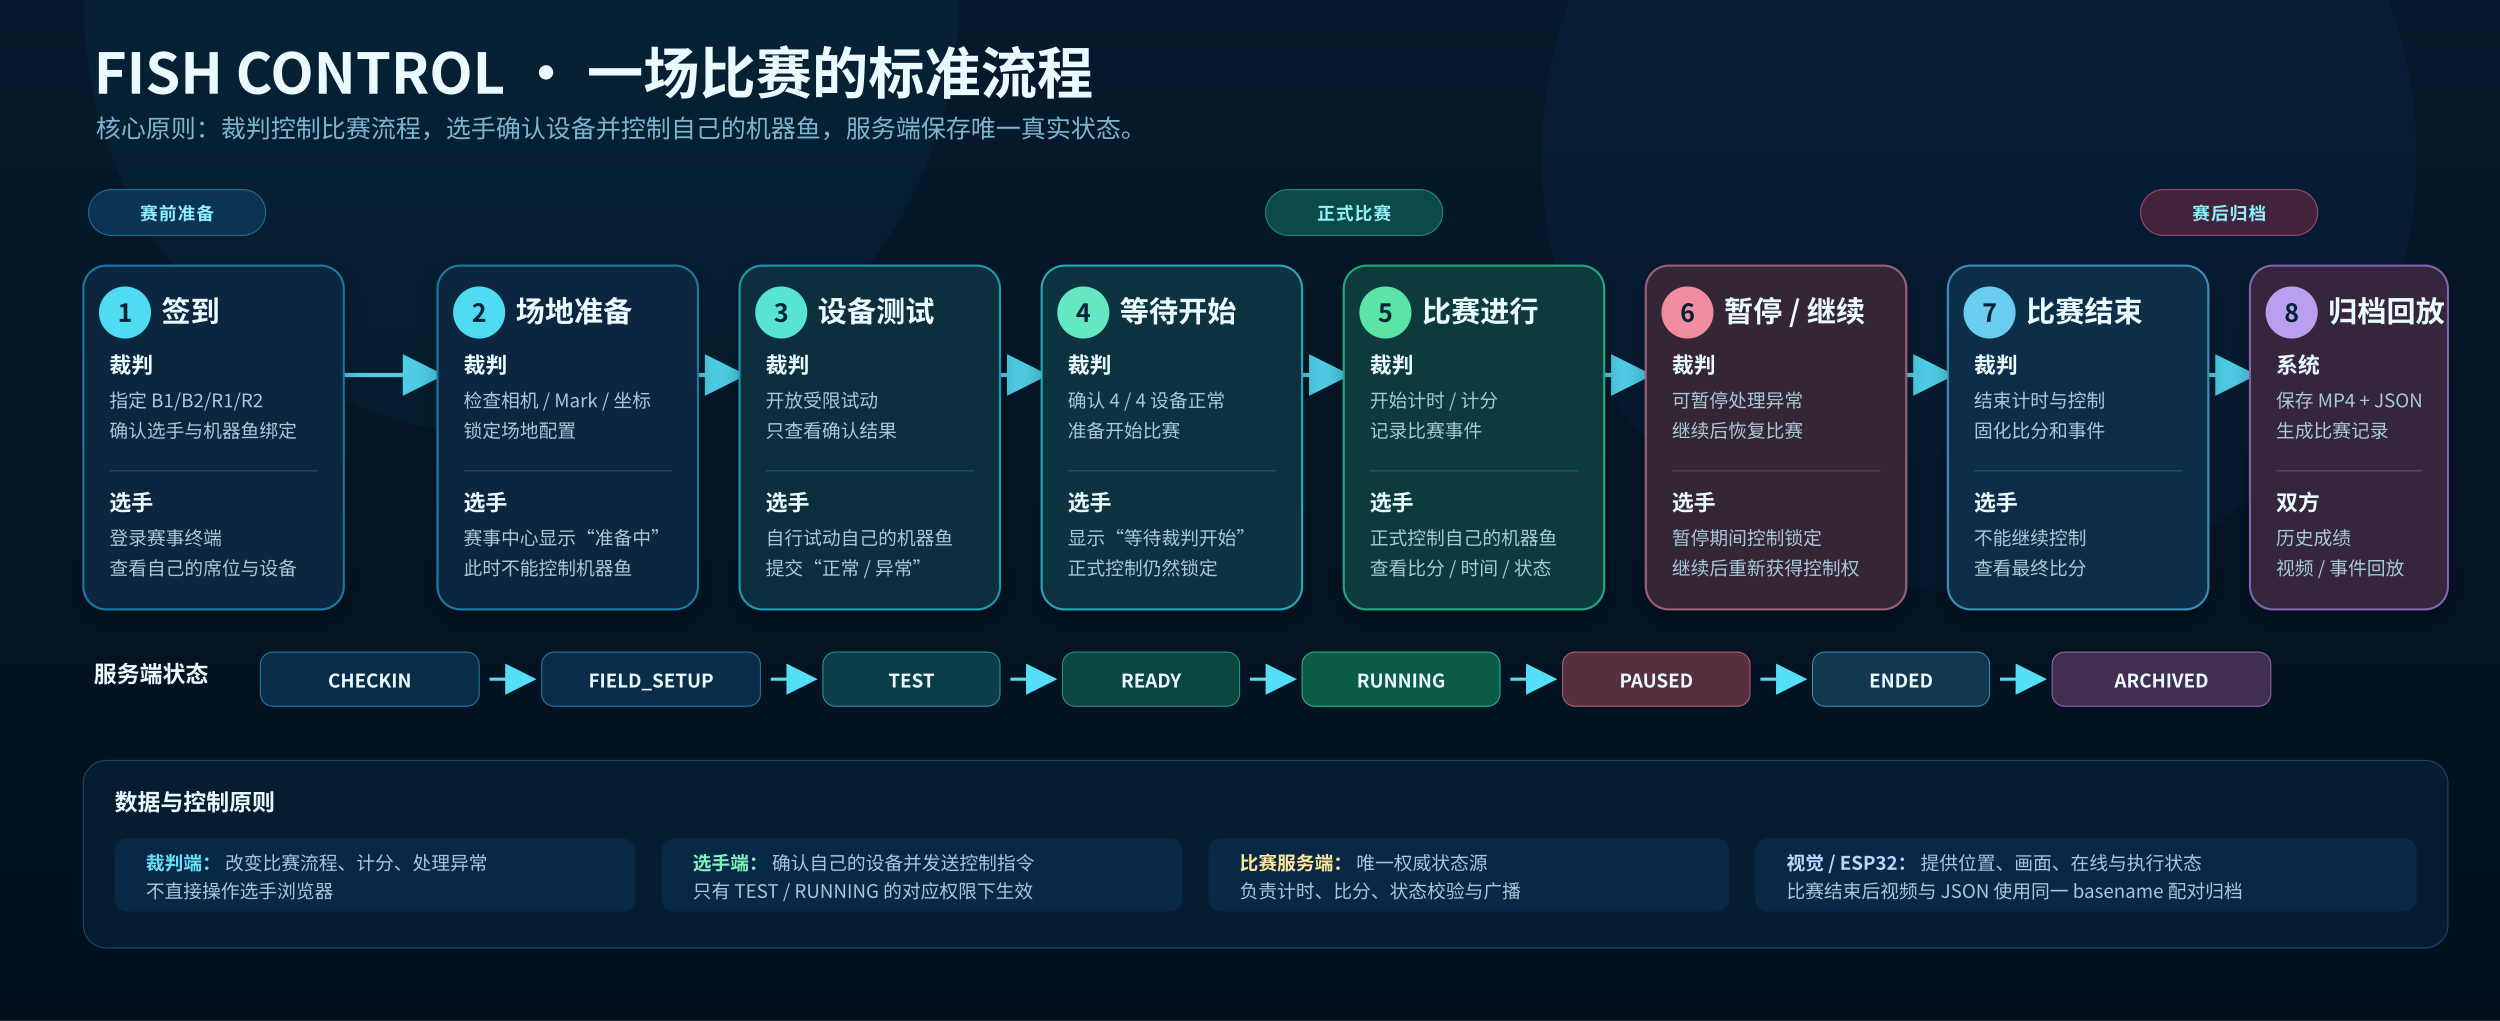
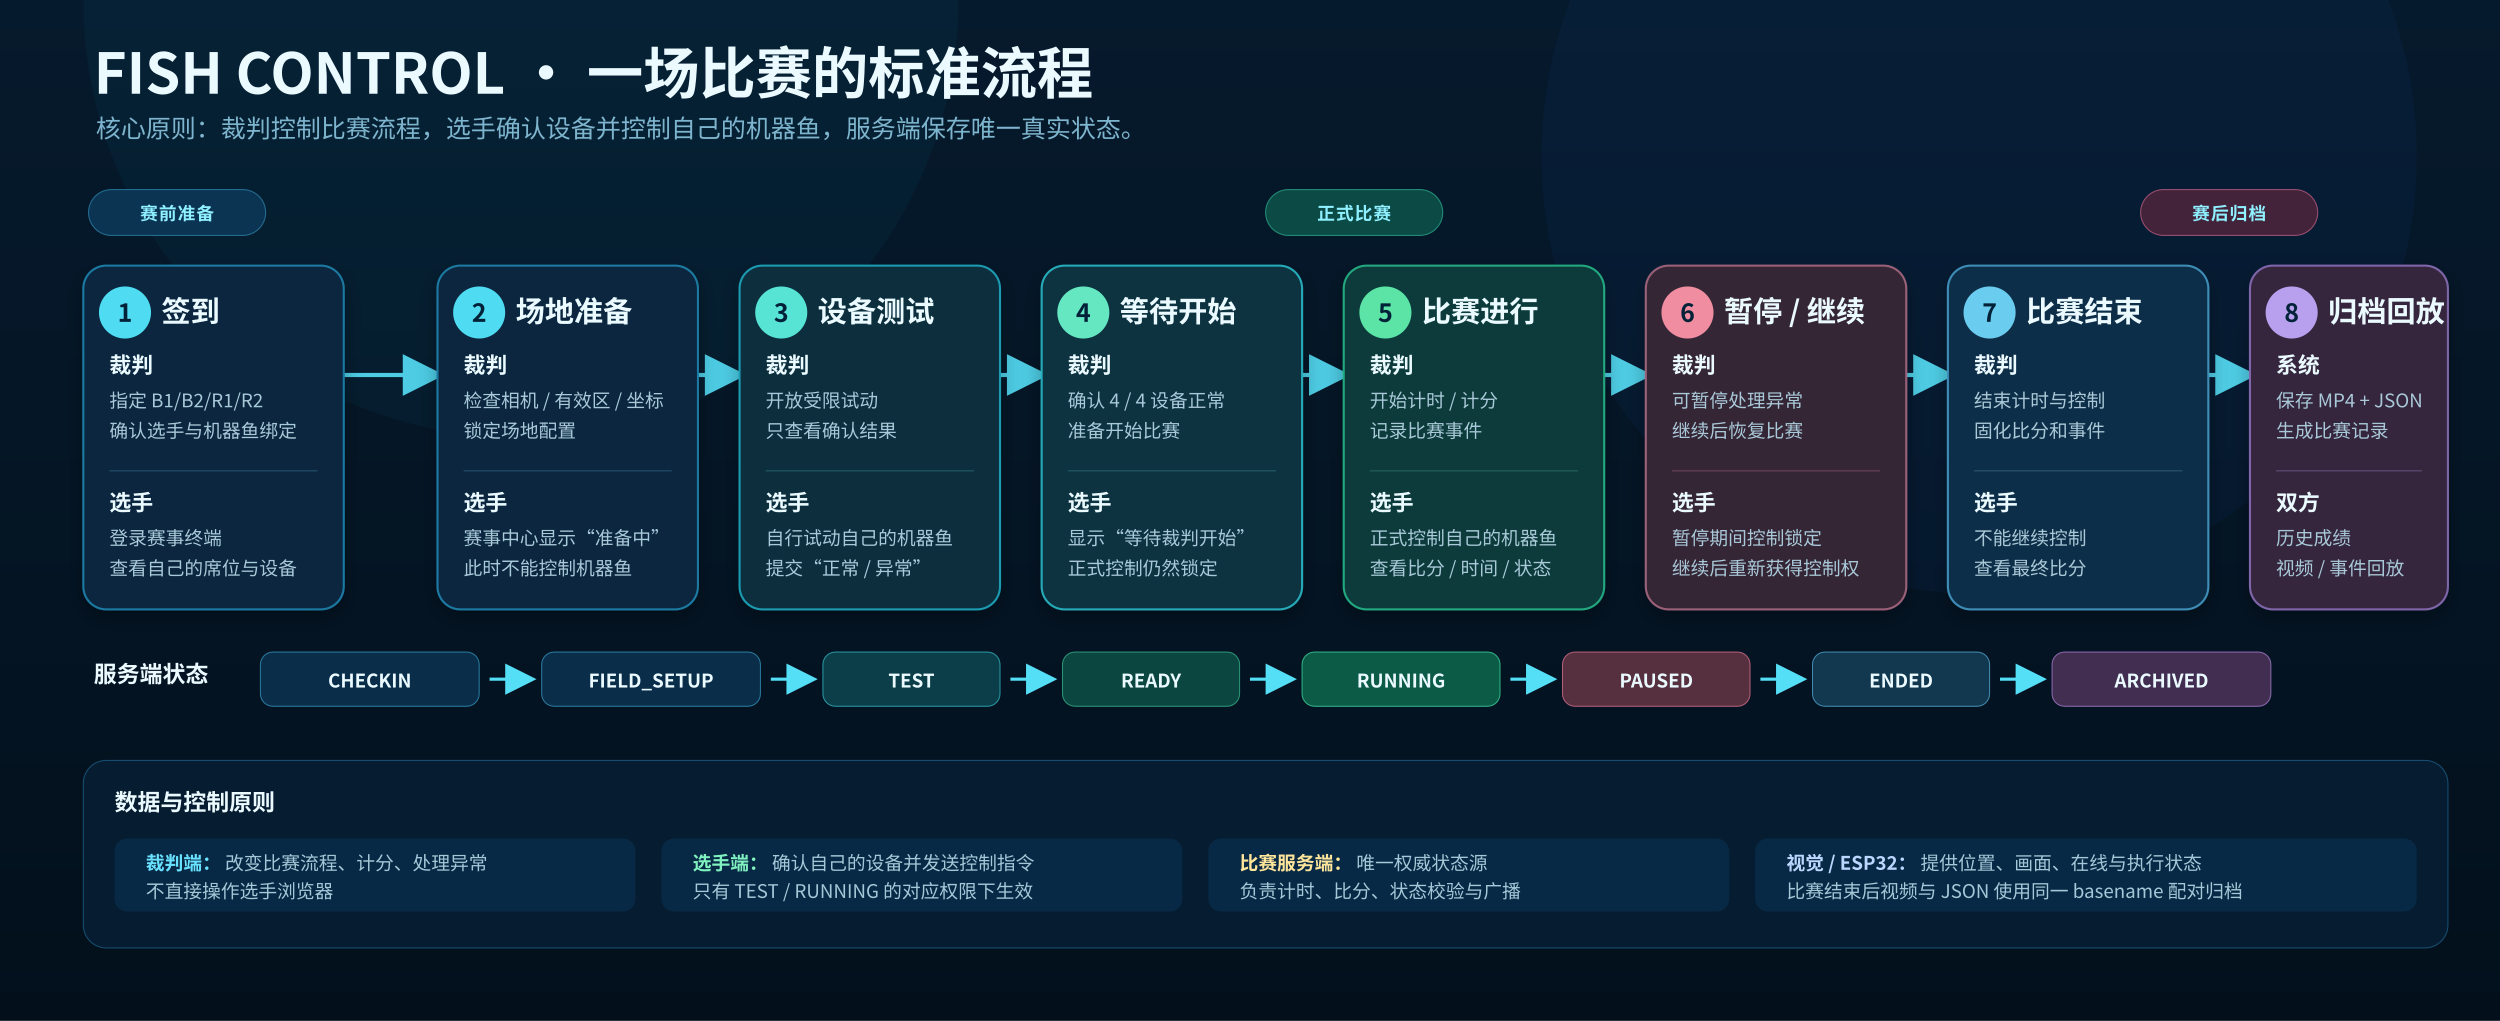
<svg xmlns="http://www.w3.org/2000/svg" width="2400" height="980" viewBox="0 0 2400 980">
  <defs>
    <linearGradient id="bg" x1="0" y1="0" x2="0" y2="1">
      <stop stop-color="#061a2d" />
      <stop offset="1" stop-color="#03101c" />
    </linearGradient>
    <linearGradient id="blue" x1="0" x2="1">
      <stop stop-color="#0b6fa6" />
      <stop offset="1" stop-color="#0e93c6" />
    </linearGradient>
    <linearGradient id="green" x1="0" x2="1">
      <stop stop-color="#126f59" />
      <stop offset="1" stop-color="#1b9c72" />
    </linearGradient>
    <linearGradient id="cyan" x1="0" x2="1">
      <stop stop-color="#0c7192" />
      <stop offset="1" stop-color="#14a8bd" />
    </linearGradient>
    <linearGradient id="red" x1="0" x2="1">
      <stop stop-color="#873a4d" />
      <stop offset="1" stop-color="#b4475e" />
    </linearGradient>
    <filter id="shadow">
      <feDropShadow dx="0" dy="8" stdDeviation="9" flood-color="#000" flood-opacity=".28" />
    </filter>
    <marker id="arrow" viewBox="0 0 12 12" refX="10" refY="6" markerWidth="10" markerHeight="10" orient="auto-start-reverse">
      <path d="M0,0 L12,6 L0,12 z" fill="#55dff7" />
    </marker>
    <style>
    text{font-family:'Noto Sans CJK SC','Microsoft YaHei',sans-serif;fill:#eafaff}
    .title{font-size:54px;font-weight:900}.sub{font-size:24px;fill:#7eb5ce}
    .stepNo{font-size:24px;font-weight:900;fill:#052238}.stepTitle{font-size:28px;font-weight:900}.stepDesc{font-size:19px;fill:#a9d4e7}
    .role{font-size:21px;font-weight:900}.roleText{font-size:18px;fill:#a9c9d8}
    .state{font-size:17px;font-weight:800;fill:#8ff0ff;letter-spacing:1px}
    .footerTitle{font-size:22px;font-weight:900}.footerText{font-size:18px;fill:#a5c8d8}
  </style>
  </defs>
  <rect width="2400" height="980" fill="url(#bg)" />
  <circle cx="500" cy="0" r="420" fill="#0aaed0" opacity=".05" />
  <circle cx="1900" cy="150" r="420" fill="#1769ff" opacity=".05" />
  <text x="90" y="90" class="title">FISH CONTROL · 一场比赛的标准流程</text>
  <text x="92" y="132" class="sub">核心原则：裁判控制比赛流程，选手确认设备并控制自己的机器鱼，服务端保存唯一真实状态。</text>
  <rect x="85" y="182" width="170" height="44" rx="22" fill="#0b3352" stroke="#236e91" />
  <text x="170" y="211" text-anchor="middle" class="state">赛前准备</text>
  <rect x="1215" y="182" width="170" height="44" rx="22" fill="#0b4a45" stroke="#228e79" />
  <text x="1300" y="211" text-anchor="middle" class="state">正式比赛</text>
  <rect x="2055" y="182" width="170" height="44" rx="22" fill="#43233a" stroke="#9a4f70" />
  <text x="2140" y="211" text-anchor="middle" class="state">赛后归档</text>
  <g stroke="#55dff7" stroke-width="4" fill="none" marker-end="url(#arrow)" opacity=".9">
    <path d="M330 360 H420" />
    <path d="M620 360 H710" />
    <path d="M910 360 H1000" />
    <path d="M1200 360 H1290" />
    <path d="M1490 360 H1580" />
    <path d="M1780 360 H1870" />
    <path d="M2070 360 H2160" />
  </g>
  <g filter="url(#shadow)">
    <rect x="80" y="255" width="250" height="330" rx="22" fill="#08253f" stroke="#1d7aa2" stroke-width="2" />
    <circle cx="120" cy="300" r="25" fill="#4fdcf2" />
    <text x="120" y="309" text-anchor="middle" class="stepNo">1</text>
    <text x="155" y="309" class="stepTitle">签到</text>
    <text x="105" y="358" class="role" fill="#67e2ff">裁判</text>
    <text x="105" y="391" class="roleText">指定 B1/B2/R1/R2</text>
    <text x="105" y="420" class="roleText">确认选手与机器鱼绑定</text>
    <line x1="105" y1="452" x2="305" y2="452" stroke="#245270" />
    <text x="105" y="490" class="role" fill="#7ff2c0">选手</text>
    <text x="105" y="523" class="roleText">登录赛事终端</text>
    <text x="105" y="552" class="roleText">查看自己的席位与设备</text>
  </g>
  <g filter="url(#shadow)">
    <rect x="420" y="255" width="250" height="330" rx="22" fill="#08253f" stroke="#1d7aa2" stroke-width="2" />
    <circle cx="460" cy="300" r="25" fill="#4fdcf2" />
    <text x="460" y="309" text-anchor="middle" class="stepNo">2</text>
    <text x="495" y="309" class="stepTitle">场地准备</text>
    <text x="445" y="358" class="role" fill="#67e2ff">裁判</text>
-     <text x="445" y="391" class="roleText">检查相机 / Mark / 坐标</text>
+     <text x="445" y="391" class="roleText">检查相机 / 有效区 / 坐标</text>
    <text x="445" y="420" class="roleText">锁定场地配置</text>
    <line x1="445" y1="452" x2="645" y2="452" stroke="#245270" />
    <text x="445" y="490" class="role" fill="#7ff2c0">选手</text>
    <text x="445" y="523" class="roleText">赛事中心显示“准备中”</text>
    <text x="445" y="552" class="roleText">此时不能控制机器鱼</text>
  </g>
  <g filter="url(#shadow)">
    <rect x="710" y="255" width="250" height="330" rx="22" fill="#092d3d" stroke="#1b9ab0" stroke-width="2" />
    <circle cx="750" cy="300" r="25" fill="#58e4d5" />
    <text x="750" y="309" text-anchor="middle" class="stepNo">3</text>
    <text x="785" y="309" class="stepTitle">设备测试</text>
    <text x="735" y="358" class="role" fill="#67e2ff">裁判</text>
    <text x="735" y="391" class="roleText">开放受限试动</text>
    <text x="735" y="420" class="roleText">只查看确认结果</text>
    <line x1="735" y1="452" x2="935" y2="452" stroke="#24606a" />
    <text x="735" y="490" class="role" fill="#7ff2c0">选手</text>
    <text x="735" y="523" class="roleText">自行试动自己的机器鱼</text>
    <text x="735" y="552" class="roleText">提交“正常 / 异常”</text>
  </g>
  <g filter="url(#shadow)">
    <rect x="1000" y="255" width="250" height="330" rx="22" fill="#0b3140" stroke="#27aab7" stroke-width="2" />
    <circle cx="1040" cy="300" r="25" fill="#65e8c2" />
    <text x="1040" y="309" text-anchor="middle" class="stepNo">4</text>
    <text x="1075" y="309" class="stepTitle">等待开始</text>
    <text x="1025" y="358" class="role" fill="#67e2ff">裁判</text>
    <text x="1025" y="391" class="roleText">确认 4 / 4 设备正常</text>
    <text x="1025" y="420" class="roleText">准备开始比赛</text>
    <line x1="1025" y1="452" x2="1225" y2="452" stroke="#24606a" />
    <text x="1025" y="490" class="role" fill="#7ff2c0">选手</text>
    <text x="1025" y="523" class="roleText">显示“等待裁判开始”</text>
    <text x="1025" y="552" class="roleText">正式控制仍然锁定</text>
  </g>
  <g filter="url(#shadow)">
    <rect x="1290" y="255" width="250" height="330" rx="22" fill="#0a3b3b" stroke="#24a87f" stroke-width="2" />
    <circle cx="1330" cy="300" r="25" fill="#5be4a7" />
    <text x="1330" y="309" text-anchor="middle" class="stepNo">5</text>
    <text x="1365" y="309" class="stepTitle">比赛进行</text>
    <text x="1315" y="358" class="role" fill="#67e2ff">裁判</text>
    <text x="1315" y="391" class="roleText">开始计时 / 计分</text>
    <text x="1315" y="420" class="roleText">记录比赛事件</text>
    <line x1="1315" y1="452" x2="1515" y2="452" stroke="#26665b" />
    <text x="1315" y="490" class="role" fill="#7ff2c0">选手</text>
    <text x="1315" y="523" class="roleText">正式控制自己的机器鱼</text>
    <text x="1315" y="552" class="roleText">查看比分 / 时间 / 状态</text>
  </g>
  <g filter="url(#shadow)">
    <rect x="1580" y="255" width="250" height="330" rx="22" fill="#352536" stroke="#9a6177" stroke-width="2" />
    <circle cx="1620" cy="300" r="25" fill="#f08da1" />
    <text x="1620" y="309" text-anchor="middle" class="stepNo">6</text>
    <text x="1655" y="309" class="stepTitle">暂停 / 继续</text>
    <text x="1605" y="358" class="role" fill="#ffb7c5">裁判</text>
    <text x="1605" y="391" class="roleText">可暂停处理异常</text>
    <text x="1605" y="420" class="roleText">继续后恢复比赛</text>
    <line x1="1605" y1="452" x2="1805" y2="452" stroke="#704357" />
    <text x="1605" y="490" class="role" fill="#ffd0d8">选手</text>
    <text x="1605" y="523" class="roleText">暂停期间控制锁定</text>
    <text x="1605" y="552" class="roleText">继续后重新获得控制权</text>
  </g>
  <g filter="url(#shadow)">
    <rect x="1870" y="255" width="250" height="330" rx="22" fill="#102f48" stroke="#3c8db7" stroke-width="2" />
    <circle cx="1910" cy="300" r="25" fill="#6bcdf0" />
    <text x="1910" y="309" text-anchor="middle" class="stepNo">7</text>
    <text x="1945" y="309" class="stepTitle">比赛结束</text>
    <text x="1895" y="358" class="role" fill="#67e2ff">裁判</text>
    <text x="1895" y="391" class="roleText">结束计时与控制</text>
    <text x="1895" y="420" class="roleText">固化比分和事件</text>
    <line x1="1895" y1="452" x2="2095" y2="452" stroke="#2d5872" />
    <text x="1895" y="490" class="role" fill="#7ff2c0">选手</text>
    <text x="1895" y="523" class="roleText">不能继续控制</text>
    <text x="1895" y="552" class="roleText">查看最终比分</text>
  </g>
  <g filter="url(#shadow)">
    <rect x="2160" y="255" width="190" height="330" rx="22" fill="#35263e" stroke="#8065a9" stroke-width="2" />
    <circle cx="2200" cy="300" r="25" fill="#b8a0ee" />
    <text x="2200" y="309" text-anchor="middle" class="stepNo">8</text>
    <text x="2235" y="309" class="stepTitle">归档回放</text>
    <text x="2185" y="358" class="role" fill="#d8caff">系统</text>
    <text x="2185" y="391" class="roleText">保存 MP4 + JSON</text>
    <text x="2185" y="420" class="roleText">生成比赛记录</text>
    <line x1="2185" y1="452" x2="2325" y2="452" stroke="#625078" />
    <text x="2185" y="490" class="role" fill="#d8caff">双方</text>
    <text x="2185" y="523" class="roleText">历史成绩</text>
    <text x="2185" y="552" class="roleText">视频 / 事件回放</text>
  </g>
  <text x="90" y="655" class="footerTitle">服务端状态</text>
  <g font-family="'Noto Sans CJK SC'" font-size="18" font-weight="850" text-anchor="middle">
    <rect x="250" y="626" width="210" height="52" rx="12" fill="#0a2e4a" stroke="#28799d" />
    <text x="355" y="660">CHECKIN</text>
    <path d="M470 652 H510" stroke="#55dff7" stroke-width="3" marker-end="url(#arrow)" />
    <rect x="520" y="626" width="210" height="52" rx="12" fill="#0a2e4a" stroke="#28799d" />
    <text x="625" y="660">FIELD_SETUP</text>
    <path d="M740 652 H780" stroke="#55dff7" stroke-width="3" marker-end="url(#arrow)" />
    <rect x="790" y="626" width="170" height="52" rx="12" fill="#0b3e48" stroke="#2995a2" />
    <text x="875" y="660">TEST</text>
    <path d="M970 652 H1010" stroke="#55dff7" stroke-width="3" marker-end="url(#arrow)" />
    <rect x="1020" y="626" width="170" height="52" rx="12" fill="#0b4740" stroke="#2b9477" />
    <text x="1105" y="660">READY</text>
    <path d="M1200 652 H1240" stroke="#55dff7" stroke-width="3" marker-end="url(#arrow)" />
    <rect x="1250" y="626" width="190" height="52" rx="12" fill="#0b5b47" stroke="#32b286" />
    <text x="1345" y="660">RUNNING</text>
    <path d="M1450 652 H1490" stroke="#55dff7" stroke-width="3" marker-end="url(#arrow)" />
    <rect x="1500" y="626" width="180" height="52" rx="12" fill="#56303e" stroke="#b25e78" />
    <text x="1590" y="660">PAUSED</text>
    <path d="M1690 652 H1730" stroke="#55dff7" stroke-width="3" marker-end="url(#arrow)" />
    <rect x="1740" y="626" width="170" height="52" rx="12" fill="#12384f" stroke="#4089ad" />
    <text x="1825" y="660">ENDED</text>
    <path d="M1920 652 H1960" stroke="#55dff7" stroke-width="3" marker-end="url(#arrow)" />
    <rect x="1970" y="626" width="210" height="52" rx="12" fill="#412e51" stroke="#8b69ad" />
    <text x="2075" y="660">ARCHIVED</text>
  </g>
  <rect x="80" y="730" width="2270" height="180" rx="22" fill="#061c30" stroke="#164e70" />
  <text x="110" y="778" class="footerTitle">数据与控制原则</text>
  <g>
    <rect x="110" y="805" width="500" height="70" rx="12" fill="#082945" />
    <text x="140" y="835" class="footerText">
      <tspan font-weight="900" fill="#68e2ff">裁判端：</tspan> 改变比赛流程、计分、处理异常</text>
    <text x="140" y="862" class="footerText">不直接操作选手浏览器</text>
    <rect x="635" y="805" width="500" height="70" rx="12" fill="#082945" />
    <text x="665" y="835" class="footerText">
      <tspan font-weight="900" fill="#7ff2c0">选手端：</tspan> 确认自己的设备并发送控制指令</text>
    <text x="665" y="862" class="footerText">只有 TEST / RUNNING 的对应权限下生效</text>
    <rect x="1160" y="805" width="500" height="70" rx="12" fill="#082945" />
    <text x="1190" y="835" class="footerText">
      <tspan font-weight="900" fill="#ffe69b">比赛服务端：</tspan> 唯一权威状态源</text>
    <text x="1190" y="862" class="footerText">负责计时、比分、状态校验与广播</text>
    <rect x="1685" y="805" width="635" height="70" rx="12" fill="#082945" />
    <text x="1715" y="835" class="footerText">
      <tspan font-weight="900" fill="#bcd7ff">视觉 / ESP32：</tspan> 提供位置、画面、在线与执行状态</text>
    <text x="1715" y="862" class="footerText">比赛结束后视频与 JSON 使用同一 basename 配对归档</text>
  </g>
</svg>
